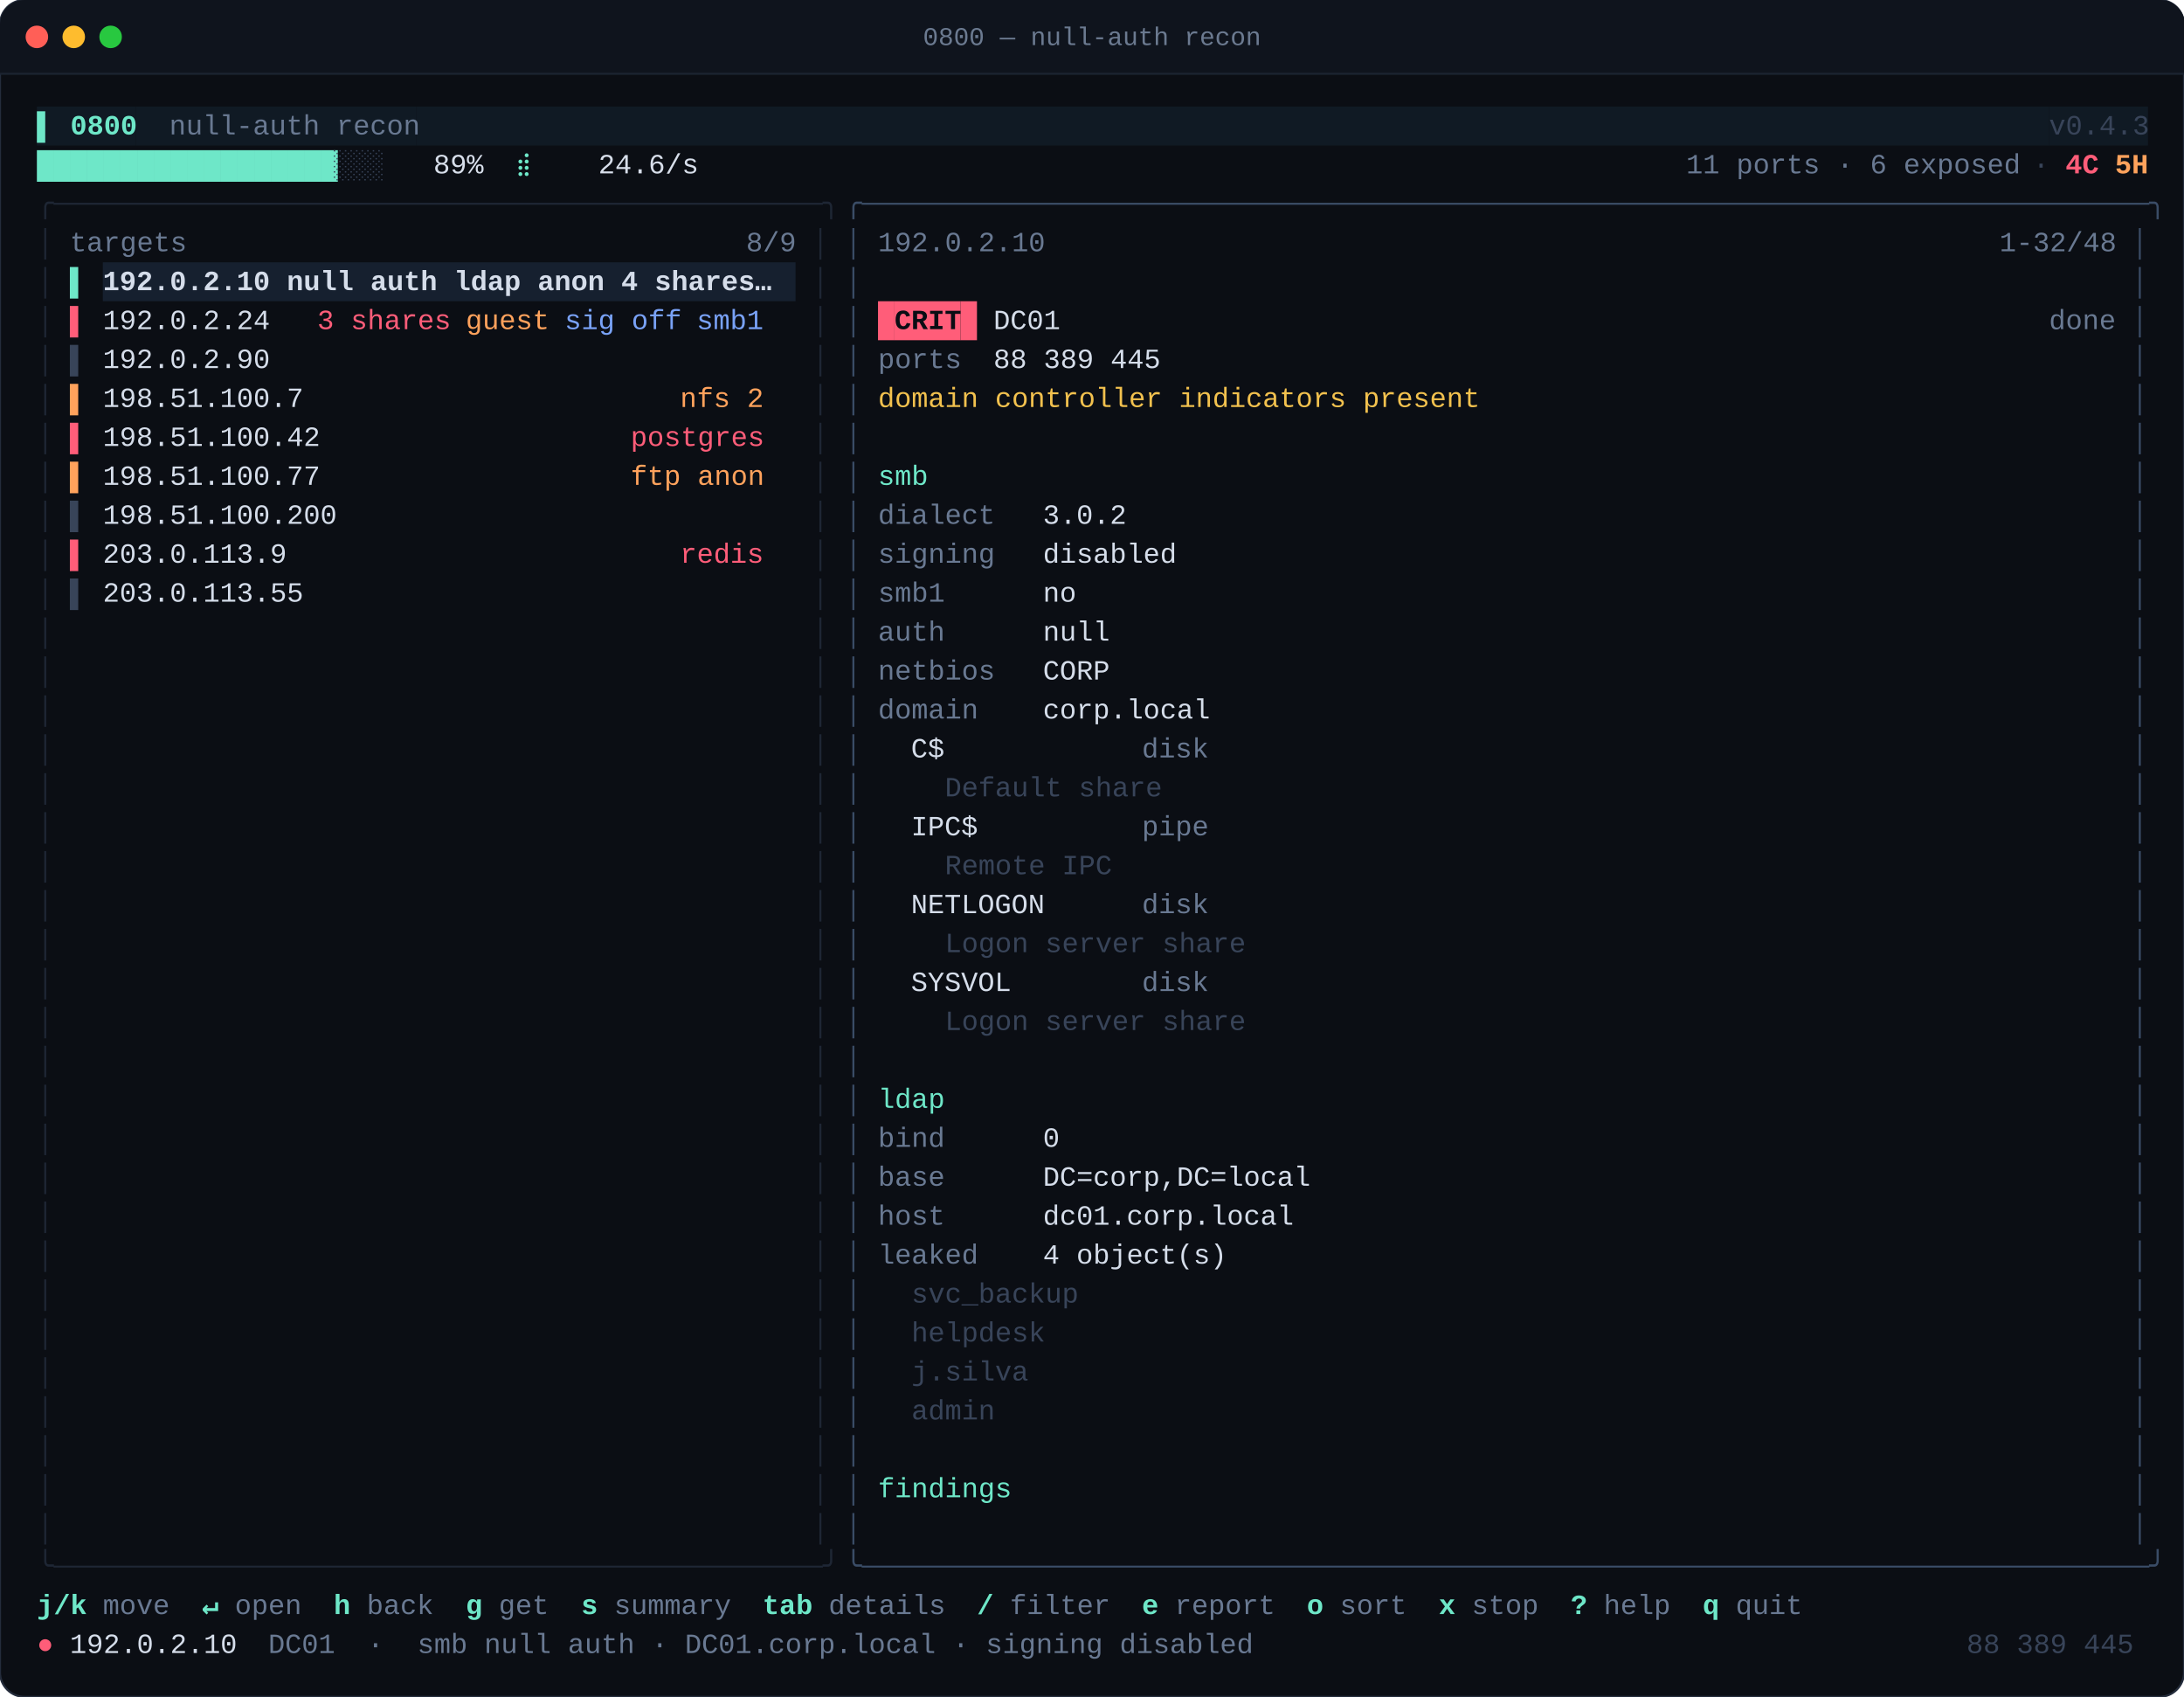
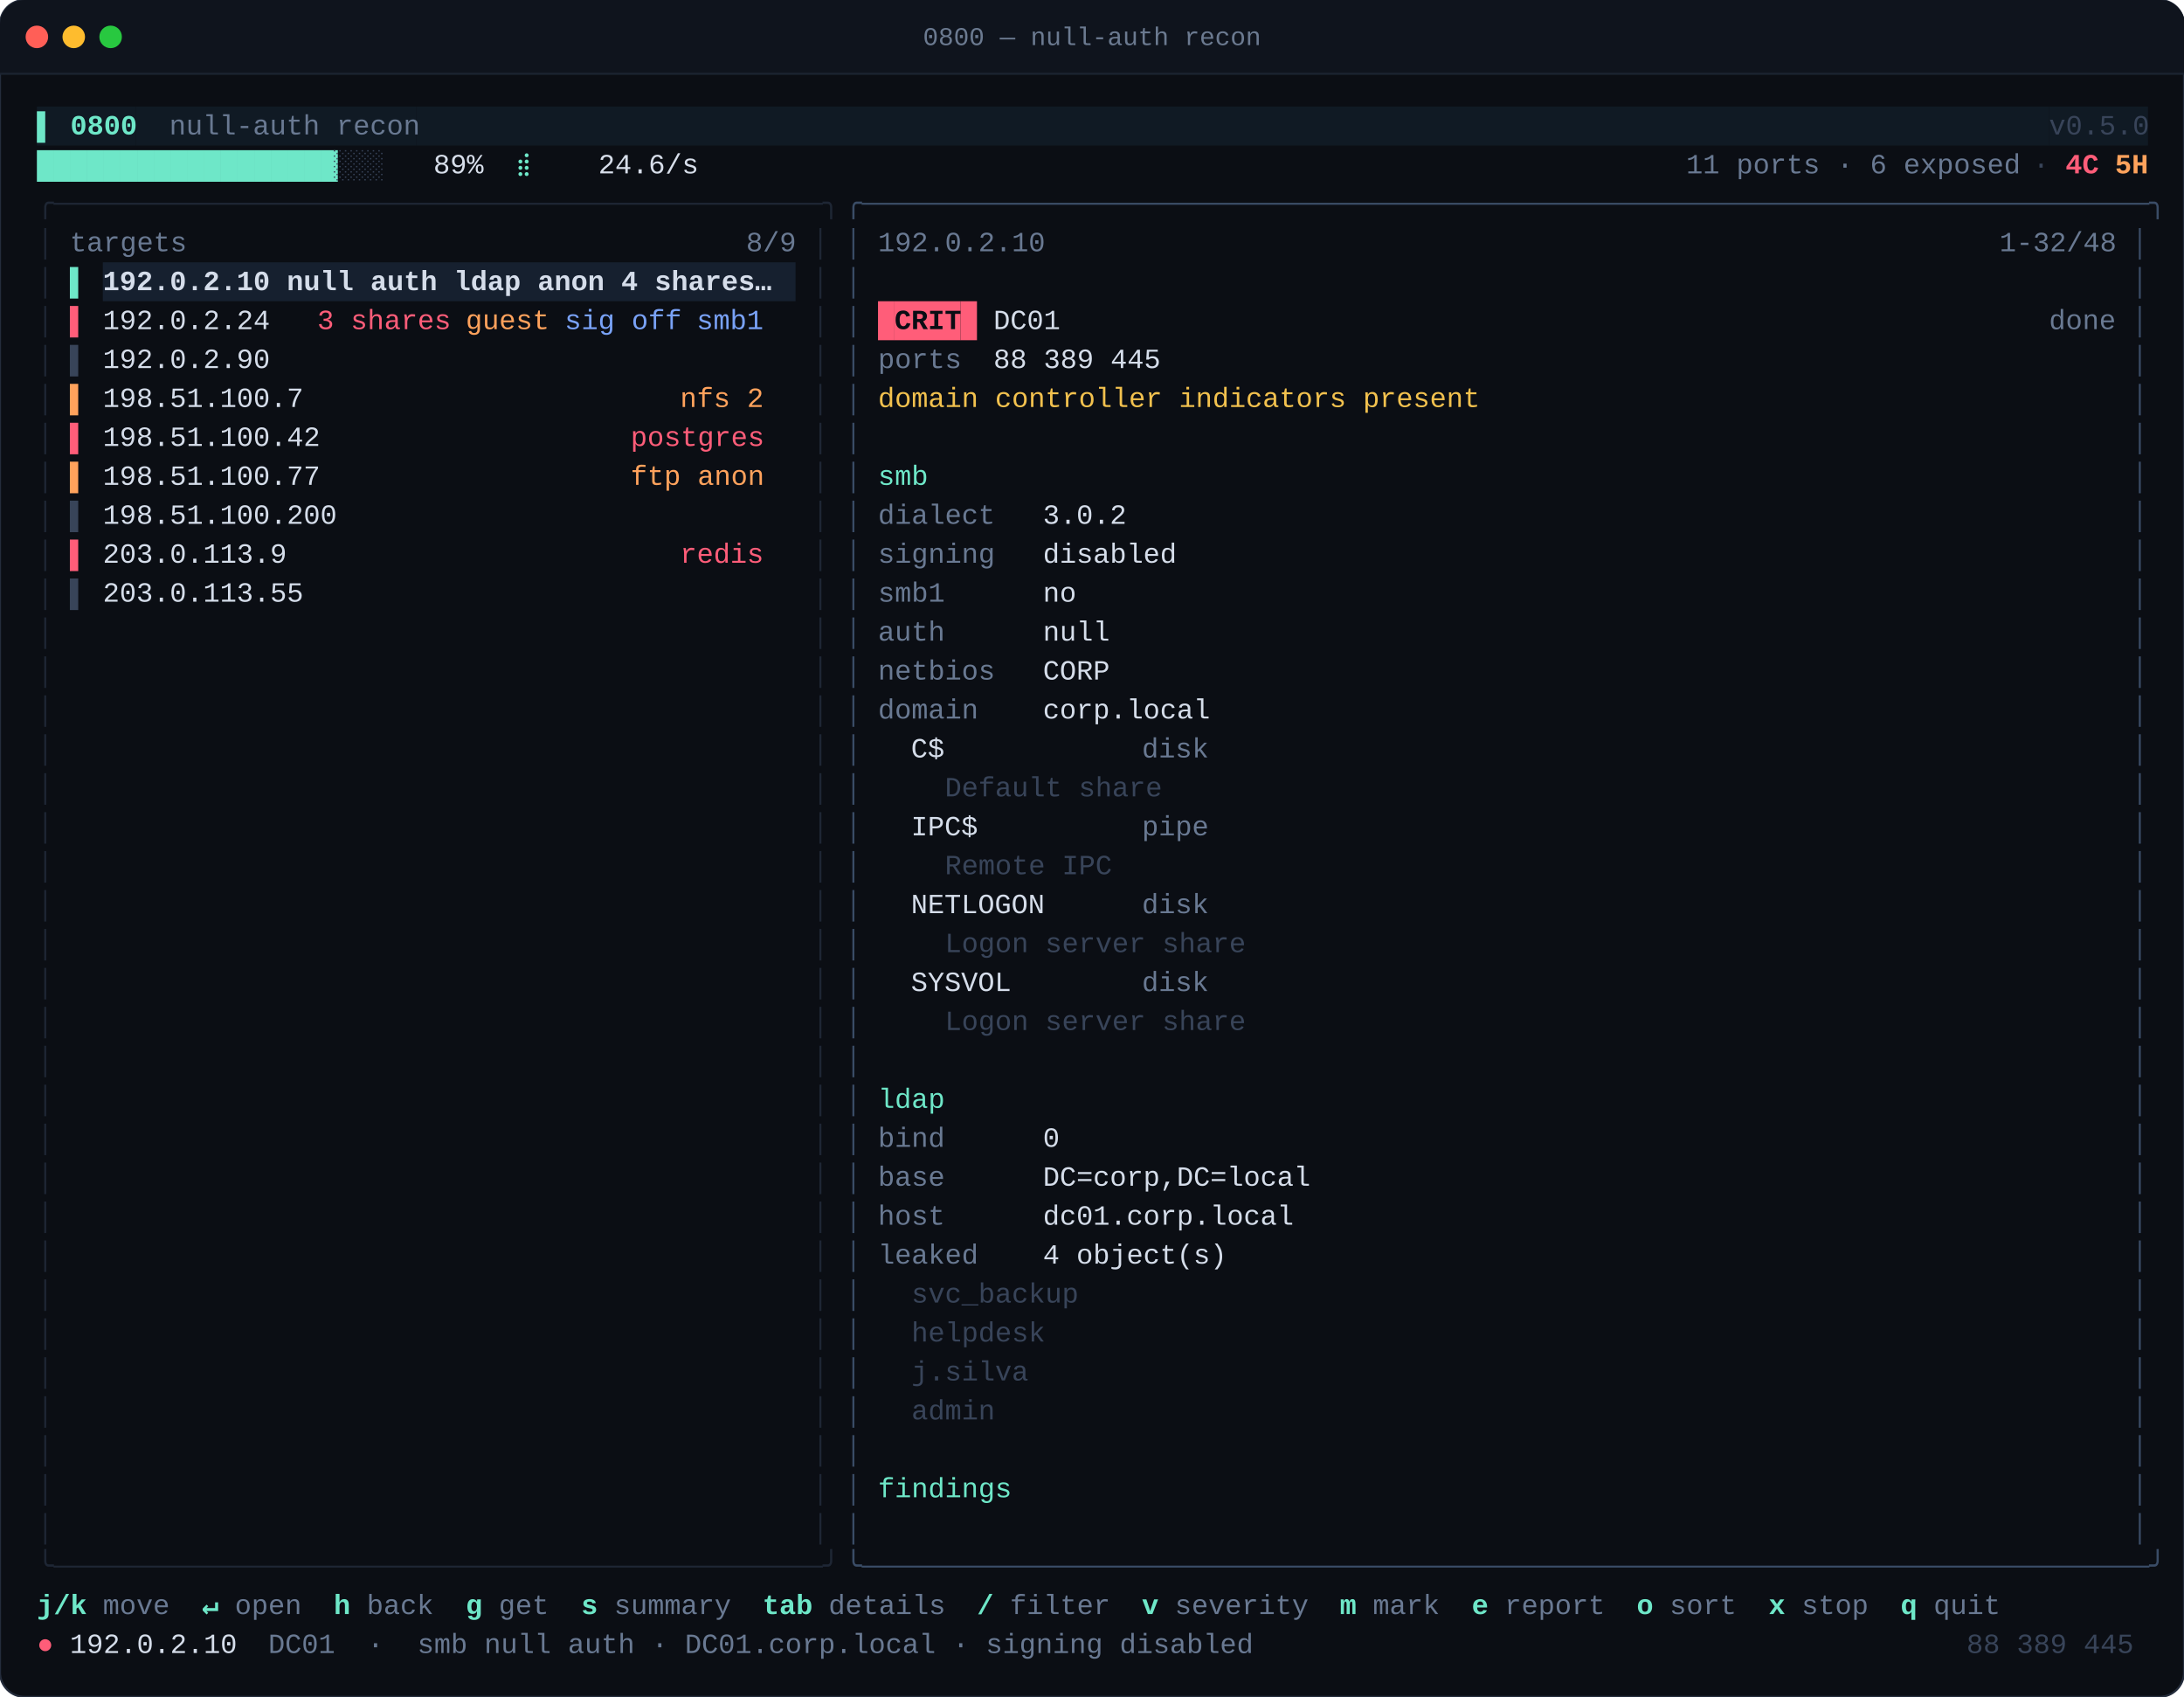
<svg xmlns="http://www.w3.org/2000/svg" width="1066" height="828" viewBox="0 0 1066 828" font-family="'JetBrains Mono','SFMono-Regular',Menlo,Consolas,'Liberation Mono',monospace">
  <defs>
    <clipPath id="c">
      <rect x="0" y="0" width="1066.40" height="828.00" rx="12.00" />
    </clipPath>
  </defs>
  <rect width="1066" height="828" rx="12" fill="#0B0E14" />
  <rect width="1066" height="828" rx="12" fill="#0B0E14" stroke="#242C3B" stroke-width="1" />
  <g clip-path="url(#c)">
    <rect x="0" y="0" width="1066" height="36" fill="#0F141D" />
    <line x1="0" y1="36" x2="1066" y2="36" stroke="#1B2330" />
    <circle cx="18" cy="18" r="5.5" fill="#FF5F57" />
    <circle cx="36" cy="18" r="5.5" fill="#FEBC2E" />
    <circle cx="54" cy="18" r="5.5" fill="#28C840" />
    <text x="533" y="22" fill="#6B7A90" font-size="12.5" text-anchor="middle">0800 — null-auth recon</text>
  </g>
  <g clip-path="url(#c)">
    <rect x="18.00" y="52.00" width="48.30" height="19.00" fill="#101a24" />
    <rect x="66.30" y="52.00" width="136.85" height="19.00" fill="#101a24" />
    <rect x="203.15" y="52.00" width="796.95" height="19.00" fill="#101a24" />
    <rect x="1000.10" y="52.00" width="48.30" height="19.00" fill="#101a24" />
    <text font-size="13.6">
      <tspan x="18.00" y="65.60" fill="#6ee7c8" font-weight="700" textLength="48.30" lengthAdjust="spacingAndGlyphs" xml:space="preserve">▌ 0800</tspan>
      <tspan x="66.30" y="65.60" fill="#697992" textLength="136.85" lengthAdjust="spacingAndGlyphs" xml:space="preserve">  null-auth recon</tspan>
-       <tspan x="1000.10" y="65.60" fill="#384459" textLength="48.30" lengthAdjust="spacingAndGlyphs" xml:space="preserve">v0.4.3</tspan>
+       <tspan x="1000.10" y="65.60" fill="#384459" textLength="48.30" lengthAdjust="spacingAndGlyphs" xml:space="preserve">v0.5.0</tspan>
    </text>
    <text font-size="13.6">
      <tspan x="18.00" y="84.60" fill="#6ee7c8" textLength="144.90" lengthAdjust="spacingAndGlyphs" xml:space="preserve">██████████████████</tspan>
      <tspan x="162.90" y="84.60" fill="#384459" textLength="24.15" lengthAdjust="spacingAndGlyphs" xml:space="preserve">░░░</tspan>
      <tspan x="187.05" y="84.60" fill="#D7DEEA" textLength="64.40" lengthAdjust="spacingAndGlyphs" xml:space="preserve">   89%  </tspan>
      <tspan x="251.45" y="84.60" fill="#6ee7c8" textLength="16.10" lengthAdjust="spacingAndGlyphs" xml:space="preserve">⣾ </tspan>
      <tspan x="267.55" y="84.60" fill="#D7DEEA" textLength="555.45" lengthAdjust="spacingAndGlyphs" xml:space="preserve">   24.6/s                                                            </tspan>
      <tspan x="823.00" y="84.60" fill="#697992" textLength="161.00" lengthAdjust="spacingAndGlyphs" xml:space="preserve">11 ports · 6 exposed</tspan>
      <tspan x="984.00" y="84.60" fill="#384459" textLength="24.15" lengthAdjust="spacingAndGlyphs" xml:space="preserve"> · </tspan>
      <tspan x="1008.15" y="84.60" fill="#ff5d79" font-weight="700" textLength="16.10" lengthAdjust="spacingAndGlyphs" xml:space="preserve">4C</tspan>
      <tspan x="1032.30" y="84.60" fill="#ffa25c" font-weight="700" textLength="16.10" lengthAdjust="spacingAndGlyphs" xml:space="preserve">5H</tspan>
    </text>
    <text font-size="13.6">
      <tspan x="18.00" y="103.60" fill="#1e2634" textLength="386.40" lengthAdjust="spacingAndGlyphs" xml:space="preserve">╭──────────────────────────────────────────────╮</tspan>
      <tspan x="412.45" y="103.60" fill="#3a4c66" textLength="635.95" lengthAdjust="spacingAndGlyphs" xml:space="preserve">╭─────────────────────────────────────────────────────────────────────────────╮</tspan>
    </text>
    <text font-size="13.6">
      <tspan x="18.00" y="122.60" fill="#1e2634" textLength="8.05" lengthAdjust="spacingAndGlyphs" xml:space="preserve">│</tspan>
      <tspan x="34.10" y="122.60" fill="#697992" textLength="56.35" lengthAdjust="spacingAndGlyphs" xml:space="preserve">targets</tspan>
      <tspan x="364.15" y="122.60" fill="#697992" textLength="24.15" lengthAdjust="spacingAndGlyphs" xml:space="preserve">8/9</tspan>
      <tspan x="396.35" y="122.60" fill="#1e2634" textLength="8.05" lengthAdjust="spacingAndGlyphs" xml:space="preserve">│</tspan>
      <tspan x="412.45" y="122.60" fill="#3a4c66" textLength="8.05" lengthAdjust="spacingAndGlyphs" xml:space="preserve">│</tspan>
      <tspan x="428.55" y="122.60" fill="#697992" textLength="80.50" lengthAdjust="spacingAndGlyphs" xml:space="preserve">192.0.2.10</tspan>
      <tspan x="975.95" y="122.60" fill="#697992" textLength="56.35" lengthAdjust="spacingAndGlyphs" xml:space="preserve">1-32/48</tspan>
      <tspan x="1040.35" y="122.60" fill="#3a4c66" textLength="8.05" lengthAdjust="spacingAndGlyphs" xml:space="preserve">│</tspan>
    </text>
    <rect x="50.20" y="128.00" width="338.10" height="19.00" fill="#16202f" />
    <text font-size="13.6">
      <tspan x="18.00" y="141.60" fill="#1e2634" textLength="8.05" lengthAdjust="spacingAndGlyphs" xml:space="preserve">│</tspan>
      <tspan x="34.10" y="141.60" fill="#6ee7c8" textLength="8.05" lengthAdjust="spacingAndGlyphs" xml:space="preserve">▌</tspan>
      <tspan x="50.20" y="141.60" fill="#d5ddea" font-weight="700" textLength="338.10" lengthAdjust="spacingAndGlyphs" xml:space="preserve">192.0.2.10 null auth ldap anon 4 shares…  </tspan>
      <tspan x="396.35" y="141.60" fill="#1e2634" textLength="8.05" lengthAdjust="spacingAndGlyphs" xml:space="preserve">│</tspan>
      <tspan x="412.45" y="141.60" fill="#3a4c66" textLength="8.05" lengthAdjust="spacingAndGlyphs" xml:space="preserve">│</tspan>
      <tspan x="1040.35" y="141.60" fill="#3a4c66" textLength="8.05" lengthAdjust="spacingAndGlyphs" xml:space="preserve">│</tspan>
    </text>
    <rect x="428.55" y="147.00" width="8.05" height="19.00" fill="#ff5d79" />
    <rect x="436.60" y="147.00" width="32.20" height="19.00" fill="#ff5d79" />
    <rect x="468.80" y="147.00" width="8.05" height="19.00" fill="#ff5d79" />
    <text font-size="13.6">
      <tspan x="18.00" y="160.60" fill="#1e2634" textLength="8.05" lengthAdjust="spacingAndGlyphs" xml:space="preserve">│</tspan>
      <tspan x="34.10" y="160.60" fill="#ff5d79" textLength="8.05" lengthAdjust="spacingAndGlyphs" xml:space="preserve">▌</tspan>
      <tspan x="50.20" y="160.60" fill="#d5ddea" textLength="88.55" lengthAdjust="spacingAndGlyphs" xml:space="preserve">192.0.2.24 </tspan>
      <tspan x="154.85" y="160.60" fill="#ff5d79" textLength="64.40" lengthAdjust="spacingAndGlyphs" xml:space="preserve">3 shares</tspan>
      <tspan x="227.30" y="160.60" fill="#ffa25c" textLength="40.25" lengthAdjust="spacingAndGlyphs" xml:space="preserve">guest</tspan>
      <tspan x="275.60" y="160.60" fill="#79a2f7" textLength="56.35" lengthAdjust="spacingAndGlyphs" xml:space="preserve">sig off</tspan>
      <tspan x="340.00" y="160.60" fill="#79a2f7" textLength="32.20" lengthAdjust="spacingAndGlyphs" xml:space="preserve">smb1</tspan>
      <tspan x="396.35" y="160.60" fill="#1e2634" textLength="8.05" lengthAdjust="spacingAndGlyphs" xml:space="preserve">│</tspan>
      <tspan x="412.45" y="160.60" fill="#3a4c66" textLength="8.05" lengthAdjust="spacingAndGlyphs" xml:space="preserve">│</tspan>
      <tspan x="436.60" y="160.60" fill="#0a0d14" font-weight="700" textLength="32.20" lengthAdjust="spacingAndGlyphs" xml:space="preserve">CRIT</tspan>
      <tspan x="484.90" y="160.60" fill="#d5ddea" textLength="32.20" lengthAdjust="spacingAndGlyphs" xml:space="preserve">DC01</tspan>
      <tspan x="1000.10" y="160.60" fill="#697992" textLength="32.20" lengthAdjust="spacingAndGlyphs" xml:space="preserve">done</tspan>
      <tspan x="1040.35" y="160.60" fill="#3a4c66" textLength="8.05" lengthAdjust="spacingAndGlyphs" xml:space="preserve">│</tspan>
    </text>
    <text font-size="13.6">
      <tspan x="18.00" y="179.60" fill="#1e2634" textLength="8.05" lengthAdjust="spacingAndGlyphs" xml:space="preserve">│</tspan>
      <tspan x="34.10" y="179.60" fill="#384459" textLength="8.05" lengthAdjust="spacingAndGlyphs" xml:space="preserve">▌</tspan>
      <tspan x="50.20" y="179.60" fill="#d5ddea" textLength="80.50" lengthAdjust="spacingAndGlyphs" xml:space="preserve">192.0.2.90</tspan>
      <tspan x="396.35" y="179.60" fill="#1e2634" textLength="8.05" lengthAdjust="spacingAndGlyphs" xml:space="preserve">│</tspan>
      <tspan x="412.45" y="179.60" fill="#3a4c66" textLength="8.05" lengthAdjust="spacingAndGlyphs" xml:space="preserve">│</tspan>
      <tspan x="428.55" y="179.60" fill="#697992" textLength="56.35" lengthAdjust="spacingAndGlyphs" xml:space="preserve">ports  </tspan>
      <tspan x="484.90" y="179.60" fill="#d5ddea" textLength="80.50" lengthAdjust="spacingAndGlyphs" xml:space="preserve">88 389 445</tspan>
      <tspan x="1040.35" y="179.60" fill="#3a4c66" textLength="8.05" lengthAdjust="spacingAndGlyphs" xml:space="preserve">│</tspan>
    </text>
    <text font-size="13.6">
      <tspan x="18.00" y="198.60" fill="#1e2634" textLength="8.05" lengthAdjust="spacingAndGlyphs" xml:space="preserve">│</tspan>
      <tspan x="34.10" y="198.60" fill="#ffa25c" textLength="8.05" lengthAdjust="spacingAndGlyphs" xml:space="preserve">▌</tspan>
      <tspan x="50.20" y="198.60" fill="#d5ddea" textLength="265.65" lengthAdjust="spacingAndGlyphs" xml:space="preserve">198.51.100.7                     </tspan>
      <tspan x="331.95" y="198.60" fill="#ffa25c" textLength="40.25" lengthAdjust="spacingAndGlyphs" xml:space="preserve">nfs 2</tspan>
      <tspan x="396.35" y="198.60" fill="#1e2634" textLength="8.05" lengthAdjust="spacingAndGlyphs" xml:space="preserve">│</tspan>
      <tspan x="412.45" y="198.60" fill="#3a4c66" textLength="8.05" lengthAdjust="spacingAndGlyphs" xml:space="preserve">│</tspan>
      <tspan x="428.55" y="198.60" fill="#f2c14e" textLength="289.80" lengthAdjust="spacingAndGlyphs" xml:space="preserve">domain controller indicators present</tspan>
      <tspan x="1040.35" y="198.60" fill="#3a4c66" textLength="8.05" lengthAdjust="spacingAndGlyphs" xml:space="preserve">│</tspan>
    </text>
    <text font-size="13.6">
      <tspan x="18.00" y="217.60" fill="#1e2634" textLength="8.05" lengthAdjust="spacingAndGlyphs" xml:space="preserve">│</tspan>
      <tspan x="34.10" y="217.60" fill="#ff5d79" textLength="8.05" lengthAdjust="spacingAndGlyphs" xml:space="preserve">▌</tspan>
      <tspan x="50.20" y="217.60" fill="#d5ddea" textLength="241.50" lengthAdjust="spacingAndGlyphs" xml:space="preserve">198.51.100.42                 </tspan>
      <tspan x="307.80" y="217.60" fill="#ff5d79" textLength="64.40" lengthAdjust="spacingAndGlyphs" xml:space="preserve">postgres</tspan>
      <tspan x="396.35" y="217.60" fill="#1e2634" textLength="8.05" lengthAdjust="spacingAndGlyphs" xml:space="preserve">│</tspan>
      <tspan x="412.45" y="217.60" fill="#3a4c66" textLength="8.05" lengthAdjust="spacingAndGlyphs" xml:space="preserve">│</tspan>
      <tspan x="1040.35" y="217.60" fill="#3a4c66" textLength="8.05" lengthAdjust="spacingAndGlyphs" xml:space="preserve">│</tspan>
    </text>
    <text font-size="13.6">
      <tspan x="18.00" y="236.60" fill="#1e2634" textLength="8.05" lengthAdjust="spacingAndGlyphs" xml:space="preserve">│</tspan>
      <tspan x="34.10" y="236.60" fill="#ffa25c" textLength="8.05" lengthAdjust="spacingAndGlyphs" xml:space="preserve">▌</tspan>
      <tspan x="50.20" y="236.60" fill="#d5ddea" textLength="241.50" lengthAdjust="spacingAndGlyphs" xml:space="preserve">198.51.100.77                 </tspan>
      <tspan x="307.80" y="236.60" fill="#ffa25c" textLength="64.40" lengthAdjust="spacingAndGlyphs" xml:space="preserve">ftp anon</tspan>
      <tspan x="396.35" y="236.60" fill="#1e2634" textLength="8.05" lengthAdjust="spacingAndGlyphs" xml:space="preserve">│</tspan>
      <tspan x="412.45" y="236.60" fill="#3a4c66" textLength="8.05" lengthAdjust="spacingAndGlyphs" xml:space="preserve">│</tspan>
      <tspan x="428.55" y="236.60" fill="#6ee7c8" textLength="24.15" lengthAdjust="spacingAndGlyphs" xml:space="preserve">smb</tspan>
      <tspan x="1040.35" y="236.60" fill="#3a4c66" textLength="8.05" lengthAdjust="spacingAndGlyphs" xml:space="preserve">│</tspan>
    </text>
    <text font-size="13.6">
      <tspan x="18.00" y="255.60" fill="#1e2634" textLength="8.05" lengthAdjust="spacingAndGlyphs" xml:space="preserve">│</tspan>
      <tspan x="34.10" y="255.60" fill="#384459" textLength="8.05" lengthAdjust="spacingAndGlyphs" xml:space="preserve">▌</tspan>
      <tspan x="50.20" y="255.60" fill="#d5ddea" textLength="112.70" lengthAdjust="spacingAndGlyphs" xml:space="preserve">198.51.100.200</tspan>
      <tspan x="396.35" y="255.60" fill="#1e2634" textLength="8.05" lengthAdjust="spacingAndGlyphs" xml:space="preserve">│</tspan>
      <tspan x="412.45" y="255.60" fill="#3a4c66" textLength="8.05" lengthAdjust="spacingAndGlyphs" xml:space="preserve">│</tspan>
      <tspan x="428.55" y="255.60" fill="#697992" textLength="80.50" lengthAdjust="spacingAndGlyphs" xml:space="preserve">dialect   </tspan>
      <tspan x="509.05" y="255.60" fill="#d5ddea" textLength="40.25" lengthAdjust="spacingAndGlyphs" xml:space="preserve">3.0.2</tspan>
      <tspan x="1040.35" y="255.60" fill="#3a4c66" textLength="8.05" lengthAdjust="spacingAndGlyphs" xml:space="preserve">│</tspan>
    </text>
    <text font-size="13.6">
      <tspan x="18.00" y="274.60" fill="#1e2634" textLength="8.05" lengthAdjust="spacingAndGlyphs" xml:space="preserve">│</tspan>
      <tspan x="34.10" y="274.60" fill="#ff5d79" textLength="8.05" lengthAdjust="spacingAndGlyphs" xml:space="preserve">▌</tspan>
      <tspan x="50.20" y="274.60" fill="#d5ddea" textLength="265.65" lengthAdjust="spacingAndGlyphs" xml:space="preserve">203.0.113.9                      </tspan>
      <tspan x="331.95" y="274.60" fill="#ff5d79" textLength="40.25" lengthAdjust="spacingAndGlyphs" xml:space="preserve">redis</tspan>
      <tspan x="396.35" y="274.60" fill="#1e2634" textLength="8.05" lengthAdjust="spacingAndGlyphs" xml:space="preserve">│</tspan>
      <tspan x="412.45" y="274.60" fill="#3a4c66" textLength="8.05" lengthAdjust="spacingAndGlyphs" xml:space="preserve">│</tspan>
      <tspan x="428.55" y="274.60" fill="#697992" textLength="80.50" lengthAdjust="spacingAndGlyphs" xml:space="preserve">signing   </tspan>
      <tspan x="509.05" y="274.60" fill="#d5ddea" textLength="64.40" lengthAdjust="spacingAndGlyphs" xml:space="preserve">disabled</tspan>
      <tspan x="1040.35" y="274.60" fill="#3a4c66" textLength="8.05" lengthAdjust="spacingAndGlyphs" xml:space="preserve">│</tspan>
    </text>
    <text font-size="13.6">
      <tspan x="18.00" y="293.60" fill="#1e2634" textLength="8.05" lengthAdjust="spacingAndGlyphs" xml:space="preserve">│</tspan>
      <tspan x="34.10" y="293.60" fill="#384459" textLength="8.05" lengthAdjust="spacingAndGlyphs" xml:space="preserve">▌</tspan>
      <tspan x="50.20" y="293.60" fill="#d5ddea" textLength="96.60" lengthAdjust="spacingAndGlyphs" xml:space="preserve">203.0.113.55</tspan>
      <tspan x="396.35" y="293.60" fill="#1e2634" textLength="8.05" lengthAdjust="spacingAndGlyphs" xml:space="preserve">│</tspan>
      <tspan x="412.45" y="293.60" fill="#3a4c66" textLength="8.05" lengthAdjust="spacingAndGlyphs" xml:space="preserve">│</tspan>
      <tspan x="428.55" y="293.60" fill="#697992" textLength="80.50" lengthAdjust="spacingAndGlyphs" xml:space="preserve">smb1      </tspan>
      <tspan x="509.05" y="293.60" fill="#d5ddea" textLength="16.10" lengthAdjust="spacingAndGlyphs" xml:space="preserve">no</tspan>
      <tspan x="1040.35" y="293.60" fill="#3a4c66" textLength="8.05" lengthAdjust="spacingAndGlyphs" xml:space="preserve">│</tspan>
    </text>
    <text font-size="13.6">
      <tspan x="18.00" y="312.60" fill="#1e2634" textLength="8.05" lengthAdjust="spacingAndGlyphs" xml:space="preserve">│</tspan>
      <tspan x="396.35" y="312.60" fill="#1e2634" textLength="8.05" lengthAdjust="spacingAndGlyphs" xml:space="preserve">│</tspan>
      <tspan x="412.45" y="312.60" fill="#3a4c66" textLength="8.05" lengthAdjust="spacingAndGlyphs" xml:space="preserve">│</tspan>
      <tspan x="428.55" y="312.60" fill="#697992" textLength="80.50" lengthAdjust="spacingAndGlyphs" xml:space="preserve">auth      </tspan>
      <tspan x="509.05" y="312.60" fill="#d5ddea" textLength="32.20" lengthAdjust="spacingAndGlyphs" xml:space="preserve">null</tspan>
      <tspan x="1040.35" y="312.60" fill="#3a4c66" textLength="8.05" lengthAdjust="spacingAndGlyphs" xml:space="preserve">│</tspan>
    </text>
    <text font-size="13.6">
      <tspan x="18.00" y="331.60" fill="#1e2634" textLength="8.05" lengthAdjust="spacingAndGlyphs" xml:space="preserve">│</tspan>
      <tspan x="396.35" y="331.60" fill="#1e2634" textLength="8.05" lengthAdjust="spacingAndGlyphs" xml:space="preserve">│</tspan>
      <tspan x="412.45" y="331.60" fill="#3a4c66" textLength="8.05" lengthAdjust="spacingAndGlyphs" xml:space="preserve">│</tspan>
      <tspan x="428.55" y="331.60" fill="#697992" textLength="80.50" lengthAdjust="spacingAndGlyphs" xml:space="preserve">netbios   </tspan>
      <tspan x="509.05" y="331.60" fill="#d5ddea" textLength="32.20" lengthAdjust="spacingAndGlyphs" xml:space="preserve">CORP</tspan>
      <tspan x="1040.35" y="331.60" fill="#3a4c66" textLength="8.05" lengthAdjust="spacingAndGlyphs" xml:space="preserve">│</tspan>
    </text>
    <text font-size="13.6">
      <tspan x="18.00" y="350.60" fill="#1e2634" textLength="8.05" lengthAdjust="spacingAndGlyphs" xml:space="preserve">│</tspan>
      <tspan x="396.35" y="350.60" fill="#1e2634" textLength="8.05" lengthAdjust="spacingAndGlyphs" xml:space="preserve">│</tspan>
      <tspan x="412.45" y="350.60" fill="#3a4c66" textLength="8.05" lengthAdjust="spacingAndGlyphs" xml:space="preserve">│</tspan>
      <tspan x="428.55" y="350.60" fill="#697992" textLength="80.50" lengthAdjust="spacingAndGlyphs" xml:space="preserve">domain    </tspan>
      <tspan x="509.05" y="350.60" fill="#d5ddea" textLength="80.50" lengthAdjust="spacingAndGlyphs" xml:space="preserve">corp.local</tspan>
      <tspan x="1040.35" y="350.60" fill="#3a4c66" textLength="8.05" lengthAdjust="spacingAndGlyphs" xml:space="preserve">│</tspan>
    </text>
    <text font-size="13.6">
      <tspan x="18.00" y="369.60" fill="#1e2634" textLength="8.05" lengthAdjust="spacingAndGlyphs" xml:space="preserve">│</tspan>
      <tspan x="396.35" y="369.60" fill="#1e2634" textLength="8.05" lengthAdjust="spacingAndGlyphs" xml:space="preserve">│</tspan>
      <tspan x="412.45" y="369.60" fill="#3a4c66" textLength="8.05" lengthAdjust="spacingAndGlyphs" xml:space="preserve">│</tspan>
      <tspan x="444.65" y="369.60" fill="#d5ddea" textLength="112.70" lengthAdjust="spacingAndGlyphs" xml:space="preserve">C$            </tspan>
      <tspan x="557.35" y="369.60" fill="#697992" textLength="32.20" lengthAdjust="spacingAndGlyphs" xml:space="preserve">disk</tspan>
      <tspan x="1040.35" y="369.60" fill="#3a4c66" textLength="8.05" lengthAdjust="spacingAndGlyphs" xml:space="preserve">│</tspan>
    </text>
    <text font-size="13.6">
      <tspan x="18.00" y="388.60" fill="#1e2634" textLength="8.05" lengthAdjust="spacingAndGlyphs" xml:space="preserve">│</tspan>
      <tspan x="396.35" y="388.60" fill="#1e2634" textLength="8.05" lengthAdjust="spacingAndGlyphs" xml:space="preserve">│</tspan>
      <tspan x="412.45" y="388.60" fill="#3a4c66" textLength="8.05" lengthAdjust="spacingAndGlyphs" xml:space="preserve">│</tspan>
      <tspan x="428.55" y="388.60" fill="#384459" textLength="136.85" lengthAdjust="spacingAndGlyphs" xml:space="preserve">    Default share</tspan>
      <tspan x="1040.35" y="388.60" fill="#3a4c66" textLength="8.05" lengthAdjust="spacingAndGlyphs" xml:space="preserve">│</tspan>
    </text>
    <text font-size="13.6">
      <tspan x="18.00" y="407.60" fill="#1e2634" textLength="8.05" lengthAdjust="spacingAndGlyphs" xml:space="preserve">│</tspan>
      <tspan x="396.35" y="407.60" fill="#1e2634" textLength="8.05" lengthAdjust="spacingAndGlyphs" xml:space="preserve">│</tspan>
      <tspan x="412.45" y="407.60" fill="#3a4c66" textLength="8.05" lengthAdjust="spacingAndGlyphs" xml:space="preserve">│</tspan>
      <tspan x="444.65" y="407.60" fill="#d5ddea" textLength="112.70" lengthAdjust="spacingAndGlyphs" xml:space="preserve">IPC$          </tspan>
      <tspan x="557.35" y="407.60" fill="#697992" textLength="32.20" lengthAdjust="spacingAndGlyphs" xml:space="preserve">pipe</tspan>
      <tspan x="1040.35" y="407.60" fill="#3a4c66" textLength="8.05" lengthAdjust="spacingAndGlyphs" xml:space="preserve">│</tspan>
    </text>
    <text font-size="13.6">
      <tspan x="18.00" y="426.60" fill="#1e2634" textLength="8.05" lengthAdjust="spacingAndGlyphs" xml:space="preserve">│</tspan>
      <tspan x="396.35" y="426.60" fill="#1e2634" textLength="8.05" lengthAdjust="spacingAndGlyphs" xml:space="preserve">│</tspan>
      <tspan x="412.45" y="426.60" fill="#3a4c66" textLength="8.05" lengthAdjust="spacingAndGlyphs" xml:space="preserve">│</tspan>
      <tspan x="428.55" y="426.60" fill="#384459" textLength="112.70" lengthAdjust="spacingAndGlyphs" xml:space="preserve">    Remote IPC</tspan>
      <tspan x="1040.35" y="426.60" fill="#3a4c66" textLength="8.05" lengthAdjust="spacingAndGlyphs" xml:space="preserve">│</tspan>
    </text>
    <text font-size="13.6">
      <tspan x="18.00" y="445.60" fill="#1e2634" textLength="8.05" lengthAdjust="spacingAndGlyphs" xml:space="preserve">│</tspan>
      <tspan x="396.35" y="445.60" fill="#1e2634" textLength="8.05" lengthAdjust="spacingAndGlyphs" xml:space="preserve">│</tspan>
      <tspan x="412.45" y="445.60" fill="#3a4c66" textLength="8.05" lengthAdjust="spacingAndGlyphs" xml:space="preserve">│</tspan>
      <tspan x="444.65" y="445.60" fill="#d5ddea" textLength="112.70" lengthAdjust="spacingAndGlyphs" xml:space="preserve">NETLOGON      </tspan>
      <tspan x="557.35" y="445.60" fill="#697992" textLength="32.20" lengthAdjust="spacingAndGlyphs" xml:space="preserve">disk</tspan>
      <tspan x="1040.35" y="445.60" fill="#3a4c66" textLength="8.05" lengthAdjust="spacingAndGlyphs" xml:space="preserve">│</tspan>
    </text>
    <text font-size="13.6">
      <tspan x="18.00" y="464.60" fill="#1e2634" textLength="8.05" lengthAdjust="spacingAndGlyphs" xml:space="preserve">│</tspan>
      <tspan x="396.35" y="464.60" fill="#1e2634" textLength="8.05" lengthAdjust="spacingAndGlyphs" xml:space="preserve">│</tspan>
      <tspan x="412.45" y="464.60" fill="#3a4c66" textLength="8.05" lengthAdjust="spacingAndGlyphs" xml:space="preserve">│</tspan>
      <tspan x="428.55" y="464.60" fill="#384459" textLength="177.10" lengthAdjust="spacingAndGlyphs" xml:space="preserve">    Logon server share</tspan>
      <tspan x="1040.35" y="464.60" fill="#3a4c66" textLength="8.05" lengthAdjust="spacingAndGlyphs" xml:space="preserve">│</tspan>
    </text>
    <text font-size="13.6">
      <tspan x="18.00" y="483.60" fill="#1e2634" textLength="8.05" lengthAdjust="spacingAndGlyphs" xml:space="preserve">│</tspan>
      <tspan x="396.35" y="483.60" fill="#1e2634" textLength="8.05" lengthAdjust="spacingAndGlyphs" xml:space="preserve">│</tspan>
      <tspan x="412.45" y="483.60" fill="#3a4c66" textLength="8.05" lengthAdjust="spacingAndGlyphs" xml:space="preserve">│</tspan>
      <tspan x="444.65" y="483.60" fill="#d5ddea" textLength="112.70" lengthAdjust="spacingAndGlyphs" xml:space="preserve">SYSVOL        </tspan>
      <tspan x="557.35" y="483.60" fill="#697992" textLength="32.20" lengthAdjust="spacingAndGlyphs" xml:space="preserve">disk</tspan>
      <tspan x="1040.35" y="483.60" fill="#3a4c66" textLength="8.05" lengthAdjust="spacingAndGlyphs" xml:space="preserve">│</tspan>
    </text>
    <text font-size="13.6">
      <tspan x="18.00" y="502.60" fill="#1e2634" textLength="8.05" lengthAdjust="spacingAndGlyphs" xml:space="preserve">│</tspan>
      <tspan x="396.35" y="502.60" fill="#1e2634" textLength="8.05" lengthAdjust="spacingAndGlyphs" xml:space="preserve">│</tspan>
      <tspan x="412.45" y="502.60" fill="#3a4c66" textLength="8.05" lengthAdjust="spacingAndGlyphs" xml:space="preserve">│</tspan>
      <tspan x="428.55" y="502.60" fill="#384459" textLength="177.10" lengthAdjust="spacingAndGlyphs" xml:space="preserve">    Logon server share</tspan>
      <tspan x="1040.35" y="502.60" fill="#3a4c66" textLength="8.05" lengthAdjust="spacingAndGlyphs" xml:space="preserve">│</tspan>
    </text>
    <text font-size="13.6">
      <tspan x="18.00" y="521.60" fill="#1e2634" textLength="8.05" lengthAdjust="spacingAndGlyphs" xml:space="preserve">│</tspan>
      <tspan x="396.35" y="521.60" fill="#1e2634" textLength="8.05" lengthAdjust="spacingAndGlyphs" xml:space="preserve">│</tspan>
      <tspan x="412.45" y="521.60" fill="#3a4c66" textLength="8.05" lengthAdjust="spacingAndGlyphs" xml:space="preserve">│</tspan>
      <tspan x="1040.35" y="521.60" fill="#3a4c66" textLength="8.05" lengthAdjust="spacingAndGlyphs" xml:space="preserve">│</tspan>
    </text>
    <text font-size="13.6">
      <tspan x="18.00" y="540.60" fill="#1e2634" textLength="8.05" lengthAdjust="spacingAndGlyphs" xml:space="preserve">│</tspan>
      <tspan x="396.35" y="540.60" fill="#1e2634" textLength="8.05" lengthAdjust="spacingAndGlyphs" xml:space="preserve">│</tspan>
      <tspan x="412.45" y="540.60" fill="#3a4c66" textLength="8.05" lengthAdjust="spacingAndGlyphs" xml:space="preserve">│</tspan>
      <tspan x="428.55" y="540.60" fill="#6ee7c8" textLength="32.20" lengthAdjust="spacingAndGlyphs" xml:space="preserve">ldap</tspan>
      <tspan x="1040.35" y="540.60" fill="#3a4c66" textLength="8.05" lengthAdjust="spacingAndGlyphs" xml:space="preserve">│</tspan>
    </text>
    <text font-size="13.6">
      <tspan x="18.00" y="559.60" fill="#1e2634" textLength="8.05" lengthAdjust="spacingAndGlyphs" xml:space="preserve">│</tspan>
      <tspan x="396.35" y="559.60" fill="#1e2634" textLength="8.05" lengthAdjust="spacingAndGlyphs" xml:space="preserve">│</tspan>
      <tspan x="412.45" y="559.60" fill="#3a4c66" textLength="8.05" lengthAdjust="spacingAndGlyphs" xml:space="preserve">│</tspan>
      <tspan x="428.55" y="559.60" fill="#697992" textLength="80.50" lengthAdjust="spacingAndGlyphs" xml:space="preserve">bind      </tspan>
      <tspan x="509.05" y="559.60" fill="#d5ddea" textLength="16.10" lengthAdjust="spacingAndGlyphs" xml:space="preserve">0 </tspan>
      <tspan x="1040.35" y="559.60" fill="#3a4c66" textLength="8.05" lengthAdjust="spacingAndGlyphs" xml:space="preserve">│</tspan>
    </text>
    <text font-size="13.6">
      <tspan x="18.00" y="578.60" fill="#1e2634" textLength="8.05" lengthAdjust="spacingAndGlyphs" xml:space="preserve">│</tspan>
      <tspan x="396.35" y="578.60" fill="#1e2634" textLength="8.05" lengthAdjust="spacingAndGlyphs" xml:space="preserve">│</tspan>
      <tspan x="412.45" y="578.60" fill="#3a4c66" textLength="8.05" lengthAdjust="spacingAndGlyphs" xml:space="preserve">│</tspan>
      <tspan x="428.55" y="578.60" fill="#697992" textLength="80.50" lengthAdjust="spacingAndGlyphs" xml:space="preserve">base      </tspan>
      <tspan x="509.05" y="578.60" fill="#d5ddea" textLength="128.80" lengthAdjust="spacingAndGlyphs" xml:space="preserve">DC=corp,DC=local</tspan>
      <tspan x="1040.35" y="578.60" fill="#3a4c66" textLength="8.05" lengthAdjust="spacingAndGlyphs" xml:space="preserve">│</tspan>
    </text>
    <text font-size="13.6">
      <tspan x="18.00" y="597.60" fill="#1e2634" textLength="8.05" lengthAdjust="spacingAndGlyphs" xml:space="preserve">│</tspan>
      <tspan x="396.35" y="597.60" fill="#1e2634" textLength="8.05" lengthAdjust="spacingAndGlyphs" xml:space="preserve">│</tspan>
      <tspan x="412.45" y="597.60" fill="#3a4c66" textLength="8.05" lengthAdjust="spacingAndGlyphs" xml:space="preserve">│</tspan>
      <tspan x="428.55" y="597.60" fill="#697992" textLength="80.50" lengthAdjust="spacingAndGlyphs" xml:space="preserve">host      </tspan>
      <tspan x="509.05" y="597.60" fill="#d5ddea" textLength="120.75" lengthAdjust="spacingAndGlyphs" xml:space="preserve">dc01.corp.local</tspan>
      <tspan x="1040.35" y="597.60" fill="#3a4c66" textLength="8.05" lengthAdjust="spacingAndGlyphs" xml:space="preserve">│</tspan>
    </text>
    <text font-size="13.6">
      <tspan x="18.00" y="616.60" fill="#1e2634" textLength="8.05" lengthAdjust="spacingAndGlyphs" xml:space="preserve">│</tspan>
      <tspan x="396.35" y="616.60" fill="#1e2634" textLength="8.05" lengthAdjust="spacingAndGlyphs" xml:space="preserve">│</tspan>
      <tspan x="412.45" y="616.60" fill="#3a4c66" textLength="8.05" lengthAdjust="spacingAndGlyphs" xml:space="preserve">│</tspan>
      <tspan x="428.55" y="616.60" fill="#697992" textLength="80.50" lengthAdjust="spacingAndGlyphs" xml:space="preserve">leaked    </tspan>
      <tspan x="509.05" y="616.60" fill="#d5ddea" textLength="88.55" lengthAdjust="spacingAndGlyphs" xml:space="preserve">4 object(s)</tspan>
      <tspan x="1040.35" y="616.60" fill="#3a4c66" textLength="8.05" lengthAdjust="spacingAndGlyphs" xml:space="preserve">│</tspan>
    </text>
    <text font-size="13.6">
      <tspan x="18.00" y="635.60" fill="#1e2634" textLength="8.05" lengthAdjust="spacingAndGlyphs" xml:space="preserve">│</tspan>
      <tspan x="396.35" y="635.60" fill="#1e2634" textLength="8.05" lengthAdjust="spacingAndGlyphs" xml:space="preserve">│</tspan>
      <tspan x="412.45" y="635.60" fill="#3a4c66" textLength="8.05" lengthAdjust="spacingAndGlyphs" xml:space="preserve">│</tspan>
      <tspan x="428.55" y="635.60" fill="#384459" textLength="96.60" lengthAdjust="spacingAndGlyphs" xml:space="preserve">  svc_backup</tspan>
      <tspan x="1040.35" y="635.60" fill="#3a4c66" textLength="8.05" lengthAdjust="spacingAndGlyphs" xml:space="preserve">│</tspan>
    </text>
    <text font-size="13.6">
      <tspan x="18.00" y="654.60" fill="#1e2634" textLength="8.05" lengthAdjust="spacingAndGlyphs" xml:space="preserve">│</tspan>
      <tspan x="396.35" y="654.60" fill="#1e2634" textLength="8.05" lengthAdjust="spacingAndGlyphs" xml:space="preserve">│</tspan>
      <tspan x="412.45" y="654.60" fill="#3a4c66" textLength="8.05" lengthAdjust="spacingAndGlyphs" xml:space="preserve">│</tspan>
      <tspan x="428.55" y="654.60" fill="#384459" textLength="80.50" lengthAdjust="spacingAndGlyphs" xml:space="preserve">  helpdesk</tspan>
      <tspan x="1040.35" y="654.60" fill="#3a4c66" textLength="8.05" lengthAdjust="spacingAndGlyphs" xml:space="preserve">│</tspan>
    </text>
    <text font-size="13.6">
      <tspan x="18.00" y="673.60" fill="#1e2634" textLength="8.05" lengthAdjust="spacingAndGlyphs" xml:space="preserve">│</tspan>
      <tspan x="396.35" y="673.60" fill="#1e2634" textLength="8.05" lengthAdjust="spacingAndGlyphs" xml:space="preserve">│</tspan>
      <tspan x="412.45" y="673.60" fill="#3a4c66" textLength="8.05" lengthAdjust="spacingAndGlyphs" xml:space="preserve">│</tspan>
      <tspan x="428.55" y="673.60" fill="#384459" textLength="72.45" lengthAdjust="spacingAndGlyphs" xml:space="preserve">  j.silva</tspan>
      <tspan x="1040.35" y="673.60" fill="#3a4c66" textLength="8.05" lengthAdjust="spacingAndGlyphs" xml:space="preserve">│</tspan>
    </text>
    <text font-size="13.6">
      <tspan x="18.00" y="692.60" fill="#1e2634" textLength="8.05" lengthAdjust="spacingAndGlyphs" xml:space="preserve">│</tspan>
      <tspan x="396.35" y="692.60" fill="#1e2634" textLength="8.05" lengthAdjust="spacingAndGlyphs" xml:space="preserve">│</tspan>
      <tspan x="412.45" y="692.60" fill="#3a4c66" textLength="8.05" lengthAdjust="spacingAndGlyphs" xml:space="preserve">│</tspan>
      <tspan x="428.55" y="692.60" fill="#384459" textLength="56.35" lengthAdjust="spacingAndGlyphs" xml:space="preserve">  admin</tspan>
      <tspan x="1040.35" y="692.60" fill="#3a4c66" textLength="8.05" lengthAdjust="spacingAndGlyphs" xml:space="preserve">│</tspan>
    </text>
    <text font-size="13.6">
      <tspan x="18.00" y="711.60" fill="#1e2634" textLength="8.05" lengthAdjust="spacingAndGlyphs" xml:space="preserve">│</tspan>
      <tspan x="396.35" y="711.60" fill="#1e2634" textLength="8.05" lengthAdjust="spacingAndGlyphs" xml:space="preserve">│</tspan>
      <tspan x="412.45" y="711.60" fill="#3a4c66" textLength="8.05" lengthAdjust="spacingAndGlyphs" xml:space="preserve">│</tspan>
      <tspan x="1040.35" y="711.60" fill="#3a4c66" textLength="8.05" lengthAdjust="spacingAndGlyphs" xml:space="preserve">│</tspan>
    </text>
    <text font-size="13.6">
      <tspan x="18.00" y="730.60" fill="#1e2634" textLength="8.05" lengthAdjust="spacingAndGlyphs" xml:space="preserve">│</tspan>
      <tspan x="396.35" y="730.60" fill="#1e2634" textLength="8.05" lengthAdjust="spacingAndGlyphs" xml:space="preserve">│</tspan>
      <tspan x="412.45" y="730.60" fill="#3a4c66" textLength="8.05" lengthAdjust="spacingAndGlyphs" xml:space="preserve">│</tspan>
      <tspan x="428.55" y="730.60" fill="#6ee7c8" textLength="64.40" lengthAdjust="spacingAndGlyphs" xml:space="preserve">findings</tspan>
      <tspan x="1040.35" y="730.60" fill="#3a4c66" textLength="8.05" lengthAdjust="spacingAndGlyphs" xml:space="preserve">│</tspan>
    </text>
    <text font-size="13.6">
      <tspan x="18.00" y="749.60" fill="#1e2634" textLength="8.05" lengthAdjust="spacingAndGlyphs" xml:space="preserve">│</tspan>
      <tspan x="396.35" y="749.60" fill="#1e2634" textLength="8.05" lengthAdjust="spacingAndGlyphs" xml:space="preserve">│</tspan>
      <tspan x="412.45" y="749.60" fill="#3a4c66" textLength="8.05" lengthAdjust="spacingAndGlyphs" xml:space="preserve">│</tspan>
      <tspan x="1040.35" y="749.60" fill="#3a4c66" textLength="8.05" lengthAdjust="spacingAndGlyphs" xml:space="preserve">│</tspan>
    </text>
    <text font-size="13.6">
      <tspan x="18.00" y="768.60" fill="#1e2634" textLength="386.40" lengthAdjust="spacingAndGlyphs" xml:space="preserve">╰──────────────────────────────────────────────╯</tspan>
      <tspan x="412.45" y="768.60" fill="#3a4c66" textLength="635.95" lengthAdjust="spacingAndGlyphs" xml:space="preserve">╰─────────────────────────────────────────────────────────────────────────────╯</tspan>
    </text>
    <text font-size="13.6">
      <tspan x="18.00" y="787.60" fill="#6ee7c8" font-weight="700" textLength="24.15" lengthAdjust="spacingAndGlyphs" xml:space="preserve">j/k</tspan>
      <tspan x="50.20" y="787.60" fill="#697992" textLength="32.20" lengthAdjust="spacingAndGlyphs" xml:space="preserve">move</tspan>
      <tspan x="98.50" y="787.60" fill="#6ee7c8" font-weight="700" textLength="8.05" lengthAdjust="spacingAndGlyphs" xml:space="preserve">↵</tspan>
      <tspan x="114.60" y="787.60" fill="#697992" textLength="32.20" lengthAdjust="spacingAndGlyphs" xml:space="preserve">open</tspan>
      <tspan x="162.90" y="787.60" fill="#6ee7c8" font-weight="700" textLength="8.05" lengthAdjust="spacingAndGlyphs" xml:space="preserve">h</tspan>
      <tspan x="179.00" y="787.60" fill="#697992" textLength="32.20" lengthAdjust="spacingAndGlyphs" xml:space="preserve">back</tspan>
      <tspan x="227.30" y="787.60" fill="#6ee7c8" font-weight="700" textLength="8.05" lengthAdjust="spacingAndGlyphs" xml:space="preserve">g</tspan>
      <tspan x="243.40" y="787.60" fill="#697992" textLength="24.15" lengthAdjust="spacingAndGlyphs" xml:space="preserve">get</tspan>
      <tspan x="283.65" y="787.60" fill="#6ee7c8" font-weight="700" textLength="8.05" lengthAdjust="spacingAndGlyphs" xml:space="preserve">s</tspan>
      <tspan x="299.75" y="787.60" fill="#697992" textLength="56.35" lengthAdjust="spacingAndGlyphs" xml:space="preserve">summary</tspan>
      <tspan x="372.20" y="787.60" fill="#6ee7c8" font-weight="700" textLength="24.15" lengthAdjust="spacingAndGlyphs" xml:space="preserve">tab</tspan>
      <tspan x="404.40" y="787.60" fill="#697992" textLength="56.35" lengthAdjust="spacingAndGlyphs" xml:space="preserve">details</tspan>
      <tspan x="476.85" y="787.60" fill="#6ee7c8" font-weight="700" textLength="8.05" lengthAdjust="spacingAndGlyphs" xml:space="preserve">/</tspan>
      <tspan x="492.95" y="787.60" fill="#697992" textLength="48.30" lengthAdjust="spacingAndGlyphs" xml:space="preserve">filter</tspan>
-       <tspan x="557.35" y="787.60" fill="#6ee7c8" font-weight="700" textLength="8.05" lengthAdjust="spacingAndGlyphs" xml:space="preserve">e</tspan>
-       <tspan x="573.45" y="787.60" fill="#697992" textLength="48.30" lengthAdjust="spacingAndGlyphs" xml:space="preserve">report</tspan>
-       <tspan x="637.85" y="787.60" fill="#6ee7c8" font-weight="700" textLength="8.05" lengthAdjust="spacingAndGlyphs" xml:space="preserve">o</tspan>
-       <tspan x="653.95" y="787.60" fill="#697992" textLength="32.20" lengthAdjust="spacingAndGlyphs" xml:space="preserve">sort</tspan>
-       <tspan x="702.25" y="787.60" fill="#6ee7c8" font-weight="700" textLength="8.05" lengthAdjust="spacingAndGlyphs" xml:space="preserve">x</tspan>
-       <tspan x="718.35" y="787.60" fill="#697992" textLength="32.20" lengthAdjust="spacingAndGlyphs" xml:space="preserve">stop</tspan>
-       <tspan x="766.65" y="787.60" fill="#6ee7c8" font-weight="700" textLength="8.05" lengthAdjust="spacingAndGlyphs" xml:space="preserve">?</tspan>
-       <tspan x="782.75" y="787.60" fill="#697992" textLength="32.20" lengthAdjust="spacingAndGlyphs" xml:space="preserve">help</tspan>
-       <tspan x="831.05" y="787.60" fill="#6ee7c8" font-weight="700" textLength="8.05" lengthAdjust="spacingAndGlyphs" xml:space="preserve">q</tspan>
-       <tspan x="847.15" y="787.60" fill="#697992" textLength="32.20" lengthAdjust="spacingAndGlyphs" xml:space="preserve">quit</tspan>
+       <tspan x="557.35" y="787.60" fill="#6ee7c8" font-weight="700" textLength="8.05" lengthAdjust="spacingAndGlyphs" xml:space="preserve">v</tspan>
+       <tspan x="573.45" y="787.60" fill="#697992" textLength="64.40" lengthAdjust="spacingAndGlyphs" xml:space="preserve">severity</tspan>
+       <tspan x="653.95" y="787.60" fill="#6ee7c8" font-weight="700" textLength="8.05" lengthAdjust="spacingAndGlyphs" xml:space="preserve">m</tspan>
+       <tspan x="670.05" y="787.60" fill="#697992" textLength="32.20" lengthAdjust="spacingAndGlyphs" xml:space="preserve">mark</tspan>
+       <tspan x="718.35" y="787.60" fill="#6ee7c8" font-weight="700" textLength="8.05" lengthAdjust="spacingAndGlyphs" xml:space="preserve">e</tspan>
+       <tspan x="734.45" y="787.60" fill="#697992" textLength="48.30" lengthAdjust="spacingAndGlyphs" xml:space="preserve">report</tspan>
+       <tspan x="798.85" y="787.60" fill="#6ee7c8" font-weight="700" textLength="8.05" lengthAdjust="spacingAndGlyphs" xml:space="preserve">o</tspan>
+       <tspan x="814.95" y="787.60" fill="#697992" textLength="32.20" lengthAdjust="spacingAndGlyphs" xml:space="preserve">sort</tspan>
+       <tspan x="863.25" y="787.60" fill="#6ee7c8" font-weight="700" textLength="8.05" lengthAdjust="spacingAndGlyphs" xml:space="preserve">x</tspan>
+       <tspan x="879.35" y="787.60" fill="#697992" textLength="32.20" lengthAdjust="spacingAndGlyphs" xml:space="preserve">stop</tspan>
+       <tspan x="927.65" y="787.60" fill="#6ee7c8" font-weight="700" textLength="8.05" lengthAdjust="spacingAndGlyphs" xml:space="preserve">q</tspan>
+       <tspan x="943.75" y="787.60" fill="#697992" textLength="32.20" lengthAdjust="spacingAndGlyphs" xml:space="preserve">quit</tspan>
    </text>
    <text font-size="13.6">
      <tspan x="18.00" y="806.60" fill="#ff5d79" textLength="8.05" lengthAdjust="spacingAndGlyphs" xml:space="preserve">●</tspan>
      <tspan x="34.10" y="806.60" fill="#d5ddea" textLength="80.50" lengthAdjust="spacingAndGlyphs" xml:space="preserve">192.0.2.10</tspan>
      <tspan x="114.60" y="806.60" fill="#697992" textLength="48.30" lengthAdjust="spacingAndGlyphs" xml:space="preserve">  DC01</tspan>
      <tspan x="162.90" y="806.60" fill="#697992" textLength="442.75" lengthAdjust="spacingAndGlyphs" xml:space="preserve">  ·  smb null auth · DC01.corp.local · signing disabled</tspan>
      <tspan x="959.85" y="806.60" fill="#384459" textLength="88.55" lengthAdjust="spacingAndGlyphs" xml:space="preserve">88 389 445 </tspan>
    </text>
  </g>
</svg>
